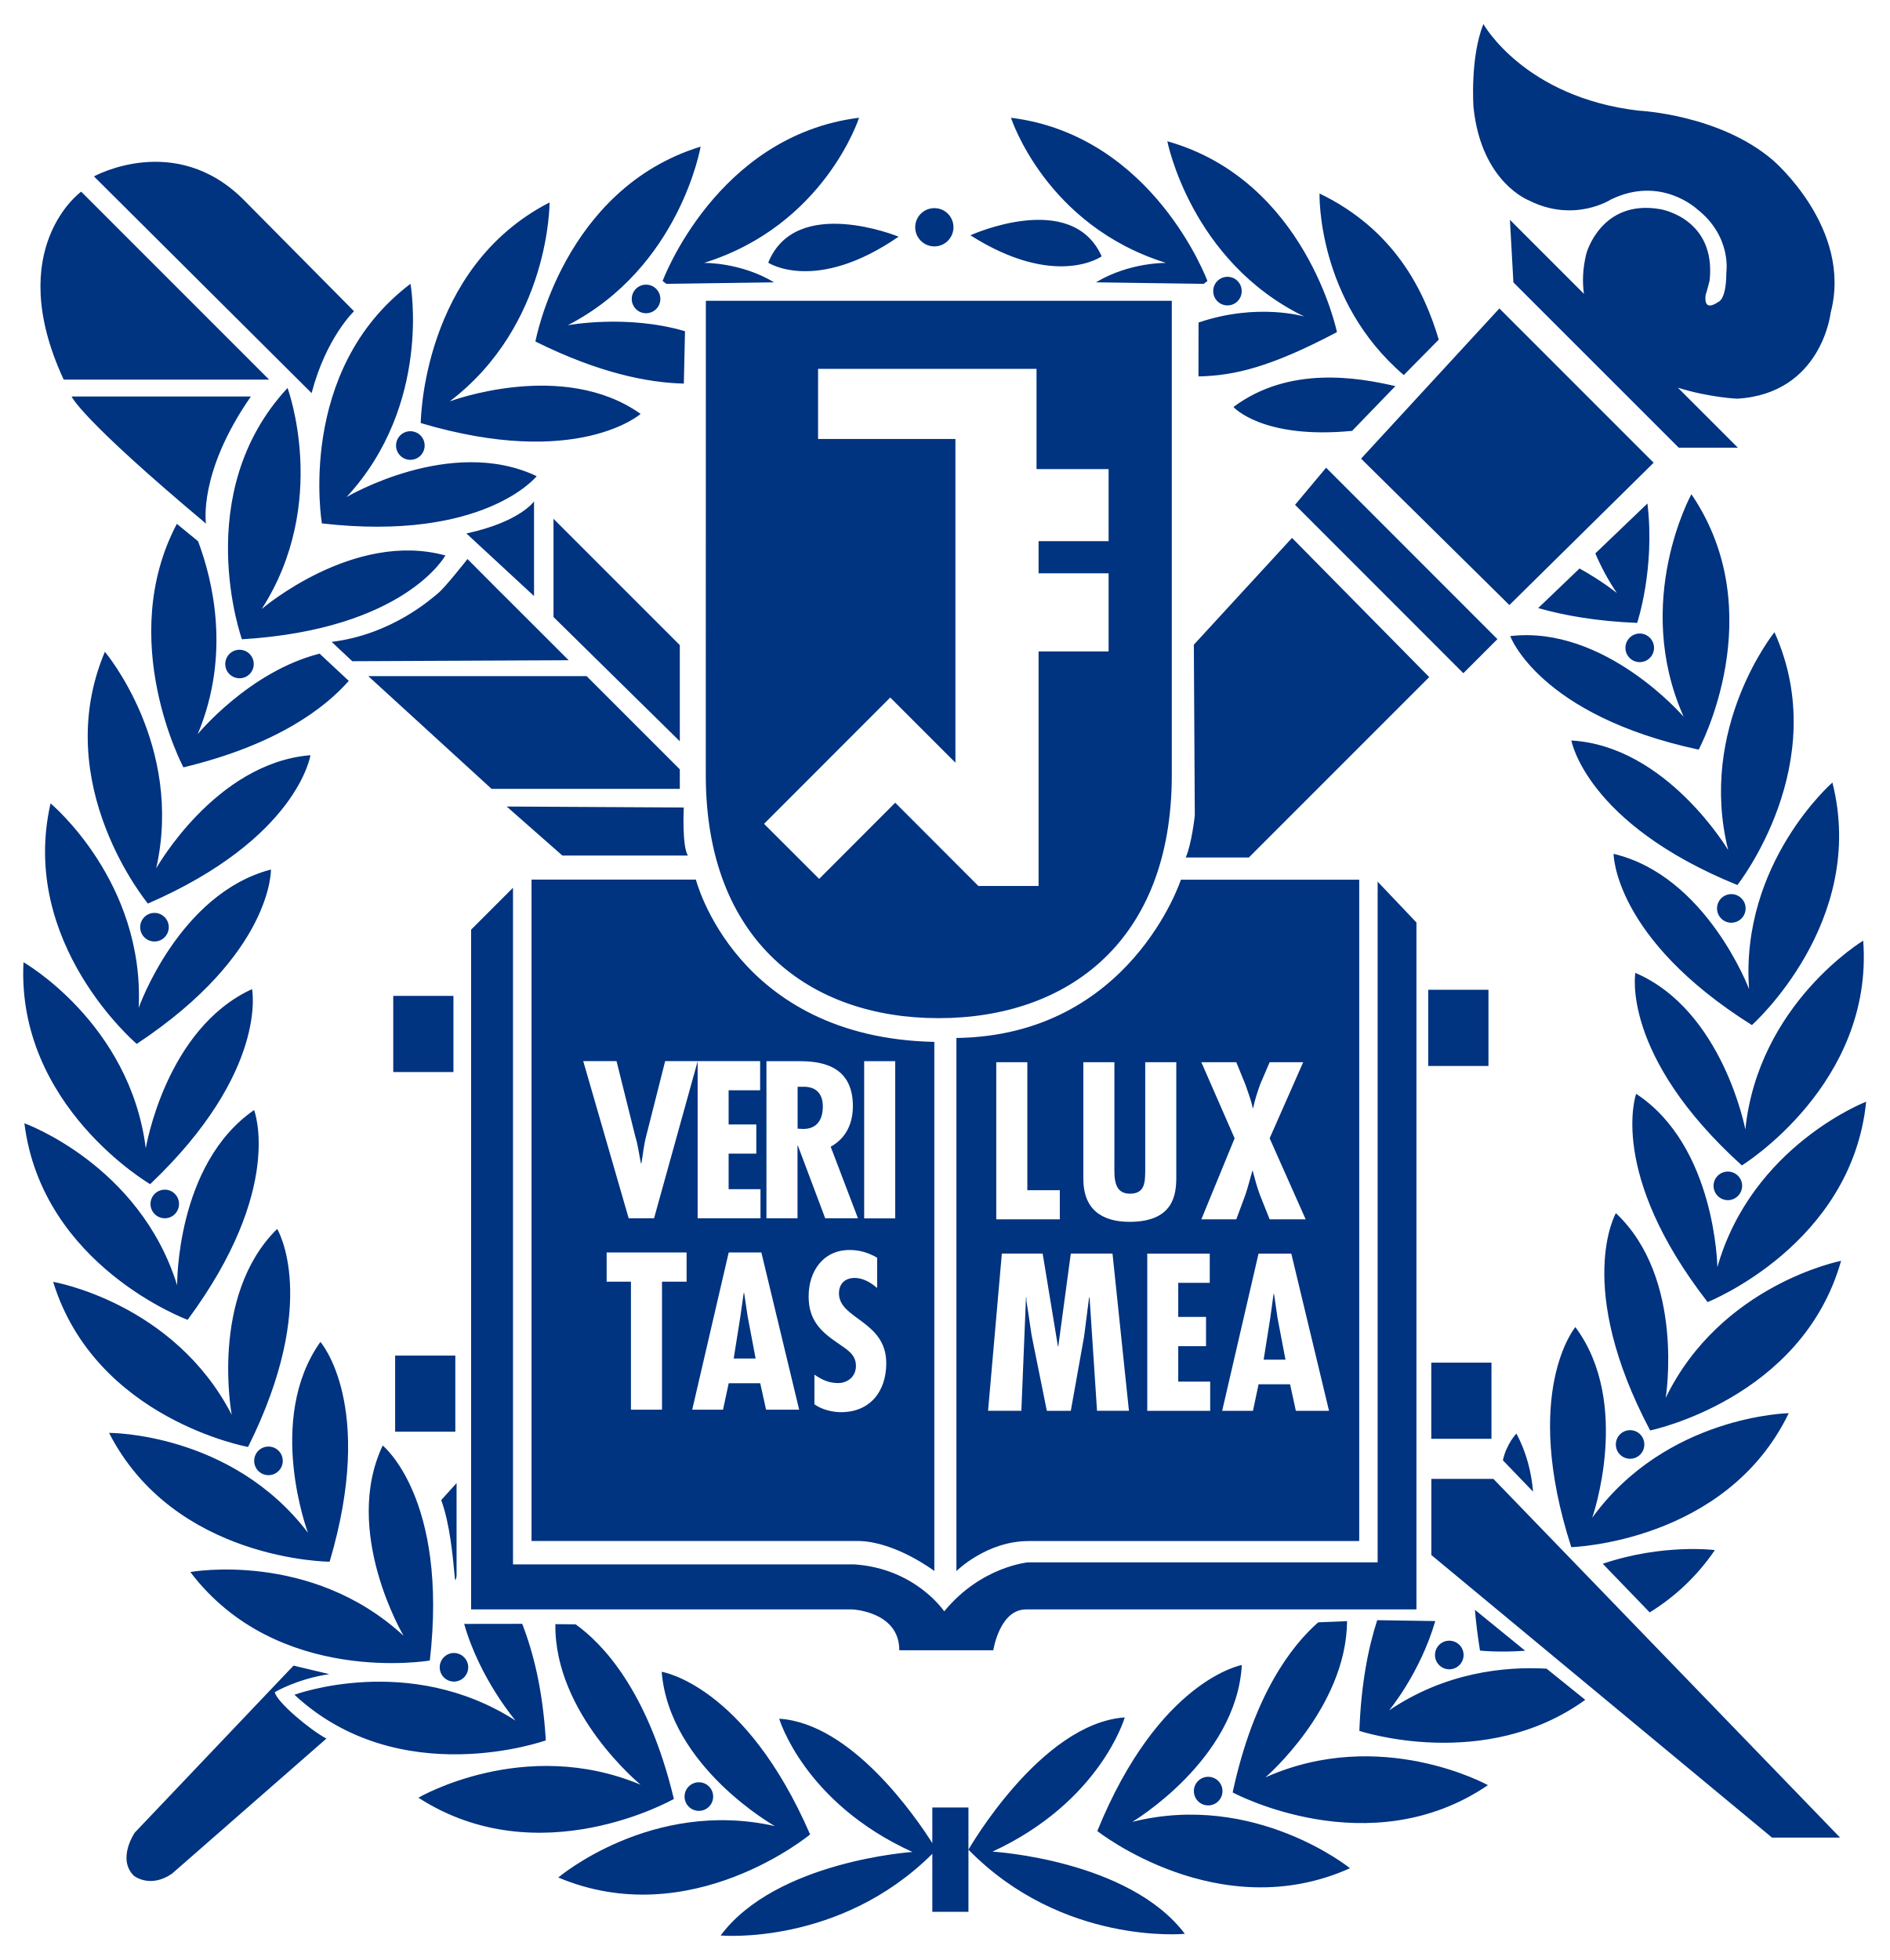
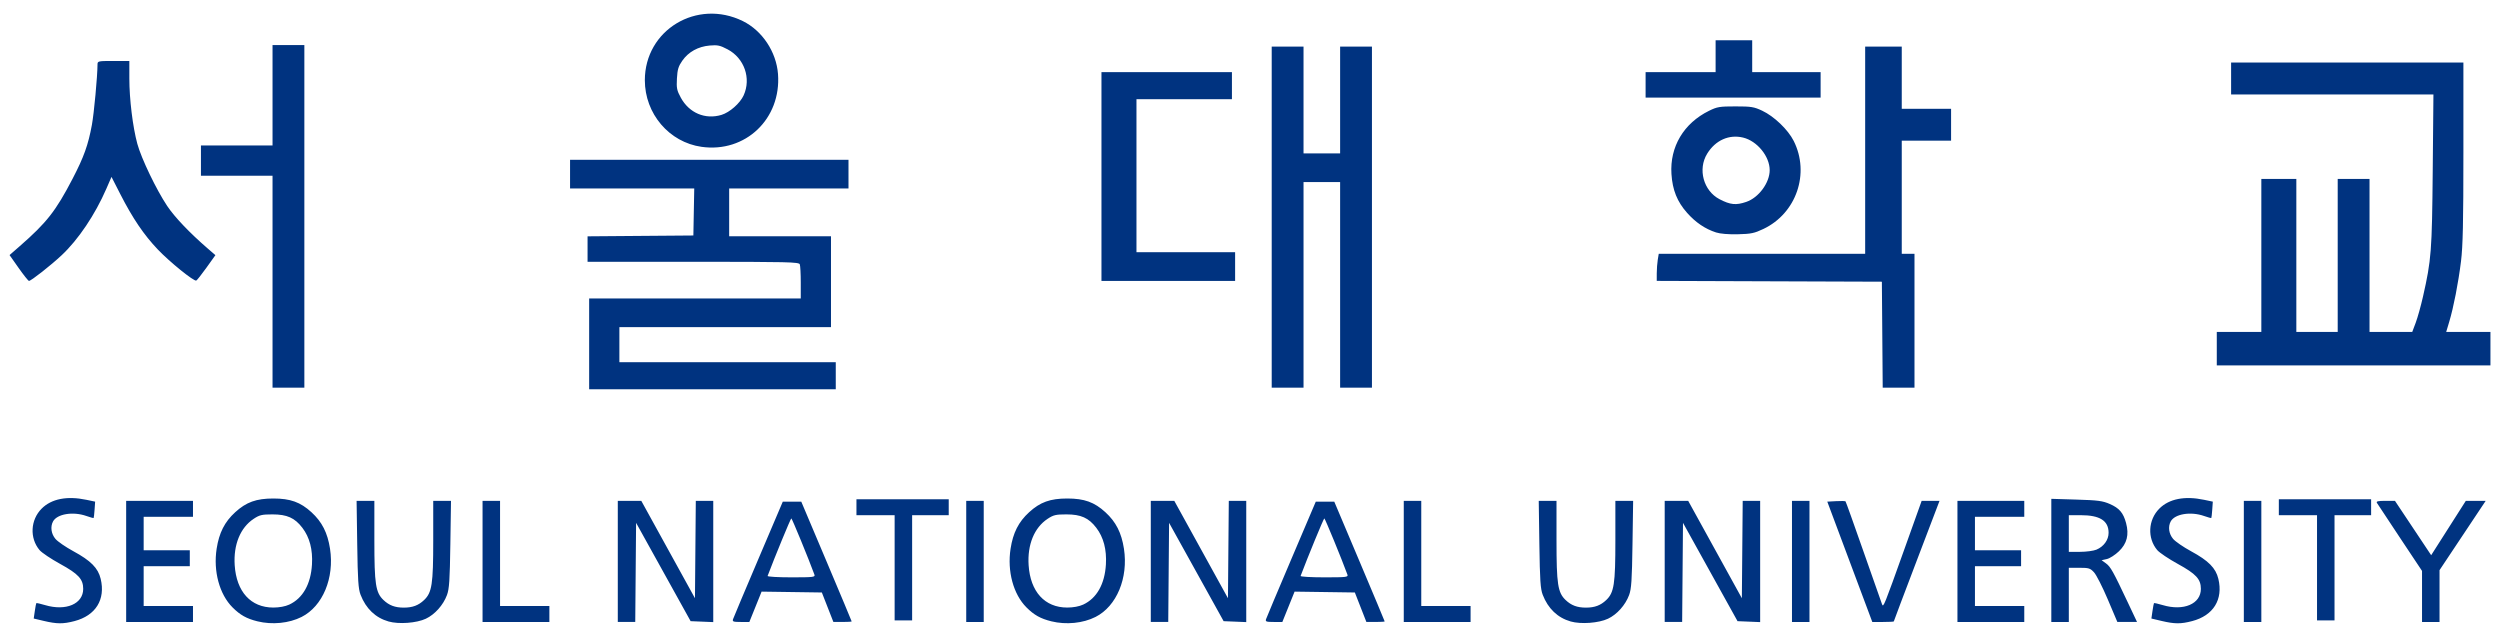
- <svg xmlns="http://www.w3.org/2000/svg" width="45.963mm" height="47.677mm" viewBox="0 0 162.86 168.934">
-   <path style="fill:#003380;fill-rule:nonzero;stroke:none" transform="translate(-212.2715,92.12141) matrix(1.699967,0,0,1.699967,-205.5814,5.357736)" d="m 268.793,-6.849 -3.052,0 0,3.862 3.052,0 0,-3.862 z M 255.452,22.362 c 4.402,5.815 12.144,4.487 12.144,4.487 0.941,-8.232 -2.39,-10.901 -2.39,-10.901 -2.07,4.37 1.058,9.646 1.058,9.646 -4.704,-4.343 -10.811,-3.232 -10.811,-3.232 m 8.034,-45.181 -1.481,-1.382 c -3.578,0.909 -6.18,4.082 -6.18,4.082 1.679,-4.019 0.77,-7.782 0.018,-9.781 l -1.076,-0.882 c -3.106,5.887 0.333,12.346 0.333,12.346 4.776,-1.148 7.197,-3.034 8.385,-4.384 m 9.992,53.719 c -0.157,-2.557 -0.621,-4.42 -1.197,-5.91 l -2.944,0.004 c 0.797,2.795 2.606,4.902 2.606,4.902 -5.392,-3.466 -11.212,-1.31 -11.212,-1.31 5.347,4.965 12.747,2.313 12.747,2.313 m -0.725,-43.641 0,33.532 16.613,0 c 1.877,0.05 3.812,1.521 3.812,1.521 l 0,-26.826 c -10.064,-0.216 -12.09,-8.228 -12.09,-8.228 l -8.336,0 z m 7.863,20.385 -1.247,0 0,6.49 -1.575,0 0,-6.49 -1.233,0 0,-1.481 4.055,0 0,1.481 z m 7.836,6.616 c -0.446,0 -0.995,-0.135 -1.355,-0.401 l 0,-1.503 c 0.374,0.257 0.729,0.428 1.197,0.428 0.504,0 0.909,-0.342 0.909,-0.869 0,-0.612 -0.491,-0.846 -0.932,-1.166 -0.909,-0.612 -1.467,-1.202 -1.467,-2.363 0,-1.26 0.729,-2.35 2.079,-2.35 0.509,0 0.963,0.14 1.395,0.392 l 0,1.535 c -0.32,-0.275 -0.707,-0.509 -1.139,-0.509 -0.491,0 -0.797,0.297 -0.797,0.783 0,1.31 2.399,1.386 2.399,3.542 0,1.413 -0.81,2.48 -2.291,2.48 m 1.17,-17.797 1.575,0 0,7.971 -1.575,0 0,-7.971 z m -4.956,0 1.589,0 c 1.004,0 2.795,0.104 2.795,2.282 0,0.878 -0.346,1.625 -1.125,2.057 l 1.382,3.628 -1.661,0 -1.382,-3.677 -0.022,0 0,3.677 -1.575,0 0,-7.967 z m 1.661,17.671 -1.679,0 -0.297,-1.341 -1.598,0 -0.288,1.341 -1.562,0 1.85,-7.971 1.656,0 1.917,7.971 z m -1.98,-17.671 0,1.476 -1.598,0 0,1.733 1.404,0 0,1.481 -1.404,0 0,1.8 1.616,0 0,1.476 -3.187,0 0,-7.958 -2.21,7.958 -1.287,0 -2.304,-7.967 1.688,0 0.954,3.826 c 0.139,0.45 0.189,0.909 0.284,1.359 l 0.022,0 c 0.086,-0.464 0.117,-0.914 0.243,-1.382 l 0.963,-3.803 4.816,0 z m 26.97,-26.529 -4.978,5.415 0.049,8.655 c 0,0 -0.153,1.427 -0.459,2.133 l 3.2,0 9.146,-9.146 -6.958,-7.058 z m -42.426,41.458 -3.052,0 0,3.857 3.052,0 0,-3.857 z m 4.978,-37.448 6.405,6.301 0,-4.875 -6.405,-6.405 0,4.978 z m -5.05,53.976 c 0.401,0 0.725,-0.324 0.725,-0.725 0,-0.396 -0.324,-0.725 -0.725,-0.725 -0.396,0 -0.72,0.329 -0.72,0.725 0,0.401 0.324,0.725 0.72,0.725 m -11.595,-51.59 c 0,0.396 0.324,0.72 0.725,0.72 0.401,0 0.72,-0.324 0.72,-0.72 0,-0.401 -0.32,-0.725 -0.72,-0.725 -0.401,0 -0.725,0.324 -0.725,0.725 m 11.64,46.31 c 0.025,0.329 0.09,-0.072 0.09,-0.072 l 0,-4.713 -0.779,0.864 c 0.441,1.188 0.594,2.894 0.689,3.92 m 11.41,-39.982 0,-0.99 -4.726,-4.726 -11.072,0 6.252,5.716 9.547,0 z m -24.026,-13.449 c 0,0 -0.414,-2.579 2.277,-6.445 l -9.092,0 c 0,0 0.387,1.058 6.814,6.445 m -7.881,14.187 c -1.625,7.112 4.37,12.193 4.37,12.193 6.904,-4.573 6.805,-8.84 6.805,-8.84 -4.672,1.22 -6.706,7.013 -6.706,7.013 0.306,-6.405 -4.469,-10.366 -4.469,-10.366 m 5.356,3.295 c 1.409,-6.252 -2.602,-10.982 -2.602,-10.982 -2.84,6.72 2.183,12.765 2.183,12.765 7.598,-3.304 8.241,-7.521 8.241,-7.521 -4.816,0.387 -7.823,5.739 -7.823,5.739 m 0.639,2.98 c 0,-0.396 -0.324,-0.725 -0.725,-0.725 -0.401,0 -0.725,0.329 -0.725,0.725 0,0.401 0.324,0.725 0.725,0.725 0.401,0 0.725,-0.324 0.725,-0.725 m 37.043,36.66 4.767,0 c 0,0 0.315,-2.07 1.661,-2.07 l 19.795,0 0,-34.829 -1.967,-2.07 0,34.513 -17.725,0 c 0,0 -2.386,0.207 -4.253,2.485 0,0 -1.449,-2.174 -4.555,-2.381 l -17.311,0 0,-34.306 -2.124,2.124 0,34.464 19.327,0 c 0,0 2.386,0.099 2.386,2.07 m -31.021,-63.999 c -4.965,5.343 -2.313,12.742 -2.313,12.742 8.273,-0.504 10.316,-4.249 10.316,-4.249 -4.659,-1.283 -9.313,2.714 -9.313,2.714 3.466,-5.392 1.31,-11.207 1.31,-11.207 m 23.333,47.089 -0.18,-1.206 -0.022,0 -0.171,1.206 -0.337,2.12 1.112,0 -0.401,-2.12 z M 329.453,24.41 c 1.206,-0.747 2.35,-1.764 3.304,-3.16 0,0 -2.62,-0.342 -5.685,0.693 l 2.381,2.467 z m 5.037,-31.606 c 0,0 -2.165,-5.743 -6.868,-6.855 0,0 -0.004,4.271 7.013,8.682 0,0 5.874,-5.221 4.082,-12.297 0,0 -4.681,4.078 -4.226,10.469 m -8.808,17.14 c 0,0 -2.746,3.272 -0.207,11.158 0,0 7.854,-0.225 11.027,-6.792 0,0 -6.202,0.113 -9.965,5.302 0,0 2.03,-5.793 -0.855,-9.668 m 8.619,-10.019 c 0,0 -1.139,-6.036 -5.577,-7.94 0,0 -0.743,4.204 5.401,9.763 0,0 6.693,-4.118 6.153,-11.396 0,0 -5.316,3.2 -5.977,9.574 m -5.536,-1.809 c 0,0 -1.458,4.015 3.623,10.559 0,0 7.305,-2.894 8.039,-10.159 0,0 -5.793,2.228 -7.544,8.39 0,0 -0.081,-6.139 -4.118,-8.79 m 4.649,5.392 c 0.401,0 0.725,-0.329 0.725,-0.729 0,-0.396 -0.324,-0.72 -0.725,-0.72 -0.401,0 -0.725,0.324 -0.725,0.72 0,0.401 0.324,0.729 0.725,0.729 m -4.235,12.387 c 0,-0.401 -0.32,-0.725 -0.72,-0.725 -0.401,0 -0.725,0.324 -0.725,0.725 0,0.401 0.324,0.725 0.725,0.725 0.401,0 0.72,-0.324 0.72,-0.725 m -61.2,-43.133 0.004,0 c -0.288,0.23 -2.3,2.066 -5.365,2.44 l 1.044,0.981 10.973,-0.05 -3.407,-3.403 -0.004,0 -1.719,-1.728 c 0,0 -1.224,1.557 -1.526,1.76 m 42.422,35.504 -0.022,0 -0.166,1.206 -0.337,2.124 1.107,0 -0.405,-2.124 -0.175,-1.206 z m -22.878,-9.511 c 0,-0.572 -0.275,-1.035 -1.067,-0.995 l -0.211,0 0,2.124 0.279,0.014 c 0.716,0 0.999,-0.486 0.999,-1.143 m 6.774,-3.47 0,27.028 c 0,0 1.526,-1.521 3.659,-1.521 l 16.766,0 0,-33.532 -9.042,0 c 0,0 -2.57,7.908 -11.383,8.025 m 2.021,1.229 1.575,0 0,6.49 1.647,0 0,1.476 -3.223,0 0,-7.967 z m 5.109,17.675 -0.378,-5.743 -0.025,0 -0.252,1.967 -0.675,3.776 -1.215,0 -0.77,-3.817 -0.266,-1.778 0,-0.149 -0.022,0 -0.234,5.743 -1.688,0 0.698,-7.971 2.07,0 0.774,4.704 0.018,0 0.635,-4.704 2.115,0 0.833,7.971 -1.616,0 z m 10.082,0 -0.293,-1.346 -1.598,0 -0.284,1.346 -1.562,0 1.845,-7.971 1.661,0 1.913,7.971 -1.683,0 z m -4.794,-17.675 1.773,0 0.455,1.112 c 0.135,0.392 0.297,0.801 0.378,1.211 l 0.022,0 c 0.086,-0.41 0.216,-0.81 0.36,-1.211 l 0.477,-1.112 1.701,0 -1.701,3.857 1.827,4.109 -1.827,0 -0.504,-1.265 c -0.148,-0.405 -0.248,-0.792 -0.355,-1.193 l -0.018,0 c -0.117,0.401 -0.212,0.788 -0.346,1.193 l -0.468,1.265 -1.773,0 1.688,-4.109 -1.688,-3.857 z m 0.428,9.704 0,1.481 -1.598,0 0,1.728 1.409,0 0,1.485 -1.409,0 0,1.796 1.62,0 0,1.481 -3.191,0 0,-7.971 3.169,0 z m -4.051,-3.038 c 0.77,0 0.77,-0.581 0.779,-1.17 l 0,-5.496 1.575,0 0,5.811 c 0,0.846 -0.095,2.282 -2.368,2.282 -1.467,0 -2.345,-0.684 -2.345,-2.174 l 0,-5.919 1.575,0 0,5.158 c 0,0.603 -0.077,1.508 0.783,1.508 M 272.88,-31.92 c 0,0 -0.711,1.04 -3.43,1.625 l 3.43,3.173 0,-4.798 z m 8.709,13.872 c 0,8.435 5.289,12.328 11.806,12.328 6.531,0 11.824,-3.88 11.824,-12.328 l 0,-24.044 -23.626,0 c 0,0 -0.004,15.618 -0.004,24.044 m 5.694,-17.036 0,-3.556 11.077,0 0,5.082 3.655,0 0,3.655 -3.551,0 0,1.629 3.551,0 0,3.961 -3.551,0 0,11.892 -3.052,0 -4.217,-4.222 -3.857,3.862 -2.795,-2.791 6.4,-6.405 3.304,3.304 0,-16.411 -6.963,0 z m -15.789,18.634 2.822,2.485 6.364,0 c -0.306,-0.504 -0.207,-2.435 -0.207,-2.435 l -8.979,-0.05 z m 51.199,31.79 c 0,0 -0.513,0.54 -0.684,1.359 l 1.53,1.589 c -0.086,-0.99 -0.337,-1.998 -0.846,-2.948 m -60.178,6.499 c 2.354,-7.944 -0.468,-11.144 -0.468,-11.144 -2.795,3.934 -0.63,9.677 -0.63,9.677 -3.88,-5.1 -10.087,-5.064 -10.087,-5.064 3.326,6.495 11.185,6.531 11.185,6.531 m -0.392,-52.643 c 8.232,0.941 10.892,-2.395 10.892,-2.395 -4.357,-2.07 -9.641,1.058 -9.641,1.058 4.352,-4.708 3.241,-10.811 3.241,-10.811 -5.82,4.402 -4.492,12.148 -4.492,12.148 M 279.353,27.421 c 0.392,4.821 5.739,7.823 5.739,7.823 -6.247,-1.409 -10.982,2.606 -10.982,2.606 6.724,2.836 12.769,-2.183 12.769,-2.183 -3.304,-7.602 -7.526,-8.246 -7.526,-8.246 M 258.379,16.02 c 3.695,-7.409 1.476,-11.054 1.476,-11.054 -3.443,3.389 -2.304,9.425 -2.304,9.425 -2.939,-5.698 -9.056,-6.742 -9.056,-6.742 2.151,6.972 9.884,8.372 9.884,8.372 m 16.609,8.993 -1.026,-0.009 c -0.059,4.555 4.325,8.142 4.325,8.142 -5.914,-2.476 -11.27,0.657 -11.27,0.657 6.13,3.961 12.954,0.063 12.954,0.063 -1.328,-5.536 -3.659,-7.908 -4.983,-8.853 m -15.254,3.439 c 0,0 1.125,-0.671 2.764,-0.914 l -1.814,-0.432 -0.176,0.23 c 0.099,-0.144 0.176,-0.23 0.176,-0.23 l -8.048,8.466 c 0,0 -0.914,1.323 -0.05,2.187 0,0 0.81,0.662 1.931,-0.099 l 7.836,-6.855 c -0.792,-0.41 -2.525,-1.85 -2.62,-2.354 M 255.314,9.575 c 4.929,-6.661 3.371,-10.636 3.371,-10.636 -3.974,2.746 -3.902,8.885 -3.902,8.885 -1.904,-6.121 -7.746,-8.214 -7.746,-8.214 0.905,7.247 8.277,9.965 8.277,9.965 m 4.132,-47.67 -9.529,-9.529 c 0,0 -3.983,2.858 -0.887,9.529 l 10.415,0 z m 4.307,-3.466 -5.604,-5.658 c -3.47,-3.466 -7.584,-1.179 -7.584,-1.179 l 11.036,10.987 c 0.738,-2.818 2.151,-4.15 2.151,-4.15 M 253.432,3.701 c 0,0.401 0.324,0.725 0.725,0.725 0.401,0 0.72,-0.324 0.72,-0.725 0,-0.401 -0.32,-0.725 -0.72,-0.725 -0.401,0 -0.725,0.324 -0.725,0.725 m -0.018,-1.004 c 6.009,-5.707 5.167,-9.889 5.167,-9.889 -4.393,2.012 -5.388,8.07 -5.388,8.07 -0.81,-6.36 -6.202,-9.434 -6.202,-9.434 -0.365,7.292 6.423,11.252 6.423,11.252 m 5.275,14.03 c 0,0.401 0.324,0.725 0.725,0.725 0.401,0 0.725,-0.324 0.725,-0.725 0,-0.401 -0.324,-0.725 -0.725,-0.725 -0.401,0 -0.725,0.324 -0.725,0.725 m 60.601,10.568 c 0.401,0 0.725,-0.324 0.725,-0.725 0,-0.401 -0.324,-0.725 -0.725,-0.725 -0.401,0 -0.725,0.324 -0.725,0.725 0,0.401 0.324,0.725 0.725,0.725 m 3.848,-0.941 -2.548,-2.075 c 0.054,0.648 0.139,1.332 0.257,2.066 0,0 0.918,0.108 2.291,0.009 m 7.125,-12.819 c 0,0 0.995,-6.058 -2.525,-9.367 0,0 -2.133,3.695 1.737,11.018 0,0 7.697,-1.58 9.682,-8.601 0,0 -6.094,1.188 -8.894,6.949 m -48.3,20.214 c 0,-0.401 -0.324,-0.725 -0.725,-0.725 -0.401,0 -0.725,0.324 -0.725,0.725 0,0.401 0.324,0.725 0.725,0.725 0.401,0 0.725,-0.324 0.725,-0.725 m 34.275,-4.37 c 0,0 1.571,-1.881 2.341,-4.528 l -2.944,-0.045 c -0.468,1.445 -0.819,3.281 -0.905,5.613 0,0 6.36,2.111 11.455,-1.575 l -1.962,-1.58 c -2.174,-0.122 -5.158,0.203 -7.985,2.115 m 2.142,-11.739 0,3.862 17.275,14.327 3.452,0 -17.581,-18.188 -3.146,0 z m -25.304,16.663 0,1.805 c -0.833,-1.31 -4.087,-6.072 -7.764,-6.306 0,0 1.251,4.253 6.756,6.756 0,0 -6.909,0.455 -9.727,4.235 0,0 6.022,0.545 10.735,-4.141 l 0,2.939 1.832,0 0,-3.151 0,-2.138 -1.832,0 z m 3.052,2.237 c 5.487,-2.539 6.706,-6.805 6.706,-6.805 -4.267,0.302 -7.926,6.706 -7.926,6.706 4.776,4.875 10.973,4.267 10.973,4.267 -2.845,-3.763 -9.754,-4.168 -9.754,-4.168 m 7.089,-1.508 c 0,0 5.28,-3.133 5.554,-7.953 0,0 -4.204,0.743 -7.328,8.417 0,0 6.157,4.875 12.814,1.886 0,0 -4.825,-3.907 -11.041,-2.35 m 6.756,-2.259 c 0,0 4.1,-3.52 4.136,-7.917 l -1.463,0.059 c -1.323,1.161 -3.263,3.628 -4.339,8.624 0,0 6.918,3.731 12.945,-0.369 0,0 -5.428,-3.007 -11.279,-0.396 m -3.632,0.698 c 0,0.401 0.324,0.725 0.725,0.725 0.401,0 0.725,-0.324 0.725,-0.725 0,-0.401 -0.324,-0.725 -0.725,-0.725 -0.401,0 -0.725,0.324 -0.725,0.725 m 25.597,-52.805 c 0,0 3.736,-6.913 -0.369,-12.949 0,0 -3.002,5.428 -0.392,11.284 0,0 -3.997,-4.654 -8.795,-4.091 0,0 1.458,4.015 9.556,5.757 m -17.572,-16.163 2.192,-2.268 c -1.868,-0.432 -5.374,-1.058 -8.21,1.058 0,0 1.458,1.652 6.018,1.211 m 14.583,11.725 c 0.401,0 0.725,-0.324 0.725,-0.725 0,-0.396 -0.324,-0.725 -0.725,-0.725 -0.401,0 -0.725,0.329 -0.725,0.725 0,0.401 0.324,0.725 0.725,0.725 m 4.951,11.302 c 0,0 4.879,-6.162 1.881,-12.819 0,0 -3.902,4.83 -2.345,11.05 0,0 -3.128,-5.284 -7.953,-5.559 0,0 0.743,4.204 8.417,7.328 m -10.546,-34.698 c 2.282,1.134 4.123,-0.054 4.123,-0.054 2.543,-1.247 4.379,0.482 4.379,0.482 1.773,1.386 1.485,3.209 1.485,3.209 0,1.4 -0.405,1.494 -0.405,1.494 -0.846,0.581 -0.635,-0.401 -0.635,-0.401 0.025,-0.014 0.193,-0.689 0.193,-0.689 0.333,-3.155 -2.498,-3.61 -2.498,-3.61 -3.007,-0.527 -3.754,2.25 -3.754,2.25 -0.189,0.765 -0.207,1.445 -0.121,2.043 l -3.754,-3.754 0.176,3.173 8.385,8.381 2.998,0 -3.043,-3.043 c 1.607,0.504 3.016,0.558 3.016,0.558 4.28,-0.261 4.731,-4.357 4.731,-4.357 1.13,-4.276 -2.926,-7.733 -2.926,-7.733 -2.705,-2.323 -6.796,-2.512 -6.796,-2.512 -5.82,-0.675 -7.886,-4.393 -7.886,-4.393 -0.68,1.692 -0.504,4.195 -0.504,4.195 0.387,3.857 2.836,4.758 2.836,4.758 m 9.515,35.886 c 0,0.401 0.324,0.725 0.725,0.725 0.396,0 0.725,-0.324 0.725,-0.725 0,-0.401 -0.329,-0.725 -0.725,-0.725 -0.401,0 -0.725,0.324 -0.725,0.725 m -15.884,-27.042 1.773,-1.796 c -0.752,-2.534 -2.277,-5.59 -6.045,-7.409 0,0 -0.157,5.419 4.271,9.204 m 4.447,50.073 -3.052,0 0,3.862 3.052,0 0,-3.862 z m 2.368,-38.258 c 1.346,0.383 2.998,0.671 5.019,0.752 0,0 0.918,-2.732 0.522,-6.054 l -2.642,2.53 c 0.283,0.671 0.644,1.346 1.094,2.012 0,0 -0.729,-0.599 -1.895,-1.247 l -2.097,2.007 z m -57.914,-8.241 c 0,0.401 0.324,0.725 0.725,0.725 0.401,0 0.725,-0.324 0.725,-0.725 0,-0.401 -0.324,-0.725 -0.725,-0.725 -0.401,0 -0.725,0.324 -0.725,0.725 m 63.77,0.873 -7.823,-7.823 -7.013,7.616 7.521,7.422 7.314,-7.215 z m -16.609,0.252 -1.575,1.881 8.534,8.538 1.728,-1.728 -8.687,-8.691 z m 8.232,26.47 -3.052,0 0,3.862 3.052,0 0,-3.862 z M 284.755,-44.023 c 0,0 2.399,1.584 6.612,-1.319 0,0 -5.217,-2.142 -6.612,1.319 m 27.186,2.732 c 0,0 -2.372,-0.716 -5.365,0.302 l -0.004,2.732 c 1.823,-0.036 3.673,-0.477 7.022,-2.246 0,0 -1.584,-7.697 -8.601,-9.677 0,0 1.184,6.09 6.949,8.889 m -31.466,3.398 0.059,-2.656 c -2.957,-0.869 -5.946,-0.302 -5.946,-0.302 5.694,-2.939 6.738,-9.056 6.738,-9.056 -6.972,2.147 -8.376,9.88 -8.376,9.88 3.218,1.602 5.721,2.093 7.526,2.133 m -2.192,1.539 c -3.938,-2.8 -9.682,-0.635 -9.682,-0.635 5.1,-3.88 5.064,-10.087 5.064,-10.087 -6.495,3.331 -6.531,11.185 -6.531,11.185 7.944,2.359 11.149,-0.464 11.149,-0.464 m -0.45,-5.829 c 0,0.401 0.324,0.725 0.725,0.725 0.401,0 0.725,-0.324 0.725,-0.725 0,-0.401 -0.324,-0.725 -0.725,-0.725 -0.401,0 -0.725,0.324 -0.725,0.725 m 1.755,-0.765 5.464,-0.077 c -1.697,-1.022 -3.556,-0.986 -3.556,-0.986 6.117,-1.904 7.863,-7.359 7.863,-7.359 -7.238,0.905 -9.961,8.277 -9.961,8.277 0.095,0.072 0.095,0.072 0.189,0.144 m 29.175,0.369 c 0,-0.401 -0.32,-0.725 -0.72,-0.725 -0.401,0 -0.725,0.324 -0.725,0.725 0,0.401 0.324,0.725 0.725,0.725 0.401,0 0.72,-0.324 0.72,-0.725 m -3.835,-1.431 c 0,0 -1.859,-0.036 -3.556,0.986 l 5.464,0.077 c 0.095,-0.072 0.099,-0.072 0.189,-0.144 0,0 -2.719,-7.373 -9.961,-8.277 0,0 1.746,5.455 7.863,7.359 m -11.748,-0.837 c 0.536,0 0.968,-0.437 0.968,-0.972 0,-0.536 -0.432,-0.968 -0.968,-0.968 -0.536,0 -0.972,0.432 -0.972,0.968 0,0.536 0.437,0.972 0.972,0.972 m 8.484,0.504 c -1.526,-3.407 -6.657,-1.067 -6.657,-1.067 4.321,2.741 6.657,1.067 6.657,1.067" />
+ <svg xmlns="http://www.w3.org/2000/svg" width="1570" height="400" version="1.1">
+   <path d="M27.473 389.927l-6.294-1.493.676-4.674c.373-2.57.8-4.817.95-4.993.15-.175 2.647.388 5.549 1.252 13.05 3.881 23.897-.752 23.897-10.208 0-6.112-3.023-9.389-14.436-15.648-5.77-3.165-11.61-7.085-12.977-8.713-6.323-7.526-5.742-18.962 1.322-26.038 6.159-6.17 15.92-8.093 28.09-5.536l5.495 1.155-.349 5.004c-.192 2.752-.459 5.122-.593 5.265-.135.144-2.17-.42-4.523-1.251-8.396-2.967-18.44-1.322-20.983 3.437-1.776 3.324-1.166 7.746 1.507 10.928 1.395 1.66 6.453 5.143 11.24 7.738 10.997 5.962 15.558 10.572 17.187 17.372 3.111 12.992-3.134 23.048-16.474 26.529-7.139 1.862-11.008 1.837-19.284-.126zm134.188.263c-6.785-1.68-10.847-3.954-15.643-8.757-8.226-8.24-12.142-22.705-9.97-36.82 1.545-10.027 5.012-16.85 11.657-22.933 6.927-6.342 13.26-8.622 23.947-8.622 10.688 0 17.02 2.28 23.948 8.622 6.644 6.084 10.112 12.906 11.656 22.934 2.822 18.328-4.578 36.1-17.827 42.814-7.89 4-18.505 5.055-27.768 2.762zm19.983-10.5c8.51-3.947 13.545-12.836 14.277-25.21.552-9.341-1.473-17.06-6.042-23.03-4.777-6.242-9.627-8.413-18.8-8.413-6.616 0-8.1.353-11.794 2.802-8.368 5.549-12.731 16.211-11.9 29.08 1.08 16.694 10.13 26.625 24.267 26.625 3.73 0 7.505-.7 9.992-1.854zm62.387 10.605c-8.204-2.332-14.252-8.102-17.593-16.783-1.418-3.684-1.774-9.055-2.101-31.708l-.395-27.274H235.1v24.84c0 27.492.802 32.739 5.722 37.44 3.536 3.38 7.27 4.778 12.762 4.778 5.492 0 9.227-1.398 12.763-4.777 4.92-4.702 5.722-9.95 5.722-37.441v-24.84h11.158l-.404 27.274c-.337 22.727-.693 28.046-2.136 31.91-2.355 6.307-7.605 12.18-13.27 14.848-5.809 2.735-16.953 3.561-23.386 1.733zm416.217-.105c-6.785-1.68-10.848-3.954-15.643-8.757-8.226-8.24-12.143-22.705-9.97-36.82 1.545-10.027 5.012-16.85 11.657-22.933 6.927-6.342 13.26-8.622 23.947-8.622 10.688 0 17.02 2.28 23.948 8.622 6.644 6.084 10.112 12.906 11.656 22.934 2.822 18.328-4.578 36.1-17.827 42.814-7.89 4-18.505 5.055-27.768 2.762zm19.983-10.5c8.51-3.947 13.545-12.836 14.277-25.21.552-9.341-1.473-17.06-6.042-23.03-4.777-6.242-9.627-8.413-18.8-8.413-6.616 0-8.1.353-11.794 2.802-8.368 5.549-12.731 16.211-11.9 29.08 1.08 16.694 10.13 26.625 24.267 26.625 3.73 0 7.505-.7 9.992-1.854zm306.185 10.605c-8.204-2.332-14.252-8.102-17.593-16.783-1.418-3.684-1.774-9.055-2.102-31.708l-.394-27.274h11.158v24.84c0 27.492.802 32.739 5.721 37.44 3.537 3.38 7.271 4.778 12.763 4.778s9.227-1.398 12.763-4.777c4.92-4.702 5.722-9.95 5.722-37.441v-24.84h11.158l-.404 27.274c-.337 22.727-.693 28.046-2.136 31.91-2.356 6.307-7.605 12.18-13.27 14.848-5.81 2.735-16.953 3.561-23.386 1.733zm370.955-.368l-6.294-1.493.676-4.674c.373-2.57.8-4.817.95-4.993.15-.175 2.647.388 5.55 1.252 13.049 3.881 23.896-.752 23.896-10.208 0-6.112-3.023-9.389-14.436-15.648-5.77-3.165-11.61-7.085-12.977-8.713-6.322-7.526-5.742-18.962 1.322-26.038 6.16-6.17 15.92-8.093 28.09-5.536l5.495 1.155-.349 5.004c-.192 2.752-.459 5.122-.593 5.265-.135.144-2.17-.42-4.523-1.251-8.396-2.967-18.44-1.322-20.983 3.437-1.776 3.324-1.166 7.746 1.507 10.928 1.395 1.66 6.453 5.143 11.24 7.738 10.997 5.962 15.558 10.572 17.187 17.372 3.111 12.992-3.134 23.048-16.474 26.529-7.139 1.862-11.008 1.837-19.284-.126zM79.229 352.563V314.53h41.965v10.009H90.22v21.018h28.976v10.009H90.22v25.021h30.974v10.009H79.23v-38.033zm223.814 0V314.53h10.991v66.057h30.975v10.009h-41.966v-38.033zm84.93 0V314.53h14.756l16.852 30.579 16.852 30.578.264-30.578.264-30.579h10.962V390.683l-7.103-.294-7.103-.294-17.127-30.88-17.126-30.88-.264 31.13-.264 31.13h-10.962v-38.032zm72.374 36.281c.313-.963 7.47-17.965 15.907-37.782l15.339-36.031h11.604l15.827 37.437c8.705 20.591 15.827 37.593 15.827 37.783 0 .19-2.585.344-5.745.342l-5.745-.002-3.62-9.256-3.621-9.255-18.92-.271-18.92-.272-3.844 9.53-3.845 9.529h-5.406c-4.7 0-5.332-.23-4.838-1.752zm51.096-28.024c-3.609-9.857-14.053-35.279-14.493-35.274-.418.004-10.51 24.502-14.888 36.14-.184.49 6.46.886 14.845.886 14.033 0 15.129-.133 14.536-1.752zm95.349-8.257V314.53h10.991v76.066h-10.991v-38.033zm115.904 0V314.53h14.756l16.852 30.579 16.852 30.578.264-30.578.264-30.579h10.962V390.683l-7.103-.294-7.104-.294-17.126-30.88-17.127-30.88-.264 31.13-.264 31.13h-10.962v-38.032zm72.374 36.281c.312-.963 7.47-17.965 15.907-37.782l15.338-36.031h11.604l15.828 37.437c8.705 20.591 15.827 37.593 15.827 37.783 0 .19-2.585.344-5.745.342l-5.745-.002-3.62-9.256-3.621-9.255-18.92-.271-18.92-.272-3.844 9.53-3.845 9.529h-5.406c-4.7 0-5.332-.23-4.838-1.752zm51.096-28.024c-3.609-9.857-14.054-35.279-14.493-35.274-.419.004-10.51 24.502-14.888 36.14-.184.49 6.46.886 14.844.886 14.033 0 15.13-.133 14.537-1.752zm35.398-8.257V314.53h10.991v66.057h30.974v10.009h-41.965v-38.033zm163.864 0V314.53h14.757l16.851 30.579 16.852 30.578.264-30.578.265-30.579h10.962V390.683l-7.104-.294-7.103-.294-17.127-30.88-17.126-30.88-.264 31.13-.264 31.13H1045.428v-38.032zm79.934 0V314.53h10.991v76.066h-10.991v-38.033zm36.308.25l-14.134-37.782 5.513-.304c3.032-.167 5.704-.111 5.938.123.235.235 5.364 14.559 11.398 31.831s11.24 32.08 11.57 32.905c.814 2.039 1.296.843 14.023-34.77l10.817-30.267 5.613-.01 5.614-.009-14.357 37.689c-7.895 20.728-14.356 37.843-14.356 38.032 0 .19-3.039.345-6.753.345h-6.753l-14.133-37.783zm67.606-.25V314.53h41.965v10.009h-30.974v21.018h28.976v10.009h-28.976v25.021h30.974v10.009h-41.965v-38.033zm58.951-.632v-38.666l15.737.474c13.559.408 16.467.792 21.01 2.77 5.952 2.59 8.47 5.548 10.198 11.971 1.97 7.33.569 12.863-4.488 17.73-2.375 2.285-5.792 4.48-7.594 4.875l-3.275.72 2.731 1.994c2.89 2.108 4.47 4.935 13.72 24.536l5.786 12.26-6.18-.004-6.18-.005-5.994-14.14c-3.297-7.778-7.187-15.432-8.644-17.01-2.401-2.6-3.267-2.87-9.243-2.87h-6.593v34.03h-10.991V351.93zm28.341-6.753c4.591-1.922 7.63-6.12 7.63-10.543 0-7.626-5.46-11.097-17.454-11.097h-7.526v23.02h7.026c3.865 0 8.51-.621 10.324-1.38zm92.559 7.385V314.53h10.991v76.066h-10.991v-38.033zm111.907 22.002v-16.032l-13.803-20.75c-7.592-11.413-14.138-21.314-14.547-22.002-.562-.945.735-1.25 5.302-1.25h6.045l11.374 17.07 11.373 17.072 10.867-17.056 10.867-17.055 6.251-.016 6.252-.016-14.495 21.765-14.495 21.765v32.536h-10.991v-16.031zM561.83 356.566v-33.028h-23.98v-10.009H595.8v10.009H572.82v66.057h-10.991v-33.029zm893.26 0v-33.028h-23.98v-10.009h57.952v10.009h-22.981v66.057h-10.991v-33.029zM369.988 215.946V187.42h132.89v-9.927c0-5.46-.273-10.64-.607-11.51-.544-1.422-7.374-1.583-66.944-1.583h-66.338v-15.987l33.222-.264 33.223-.264.276-14.762.277-14.763h-77.989v-18.015H532.853v18.015h-74.938v30.026h63.947v57.049h-132.89v22.02H524.86v17.014H369.988v-28.525zM171.153 176.91v-66.557H126.19V91.338h44.963V28.283h19.983V243.47h-19.983V176.91zm627.48-40.534V29.284h19.983V96.342h22.981V29.284h19.984V243.47h-19.984V114.358h-22.98v129.111h-19.984V136.377zm383.446 73.813l-.264-33.279-70.691-.256-70.691-.257.01-4.748c.007-2.61.29-6.436.63-8.5l.62-3.754h129.631V29.284h22.981v39.034h30.974v20.017h-30.974v71.061h7.993V243.47h-19.956l-.263-33.279zm210.062 8.758v-10.51h27.977v-96.082h21.982v96.083h25.979v-96.083h19.983v96.083h26.834l2.166-5.755c1.191-3.166 3.252-10.554 4.579-16.418 5.243-23.169 5.645-28.374 6.113-79.165l.441-47.79h-127.061V39.292h145.879V95.62c0 43.982-.328 58.983-1.497 68.44-1.688 13.654-4.643 28.825-7.427 38.122l-1.873 6.256H1564v21.018H1392.14v-10.51zM11.71 168.298L6 160.182l6.39-5.58c16.962-14.815 22.626-22.04 33.174-42.32 7.119-13.686 9.803-21.173 12.149-33.882 1.322-7.164 3.492-30.498 3.521-37.857.009-2.185.307-2.252 10-2.252h9.992V49.25c0 12.935 2.156 30.584 5.02 41.087 2.5 9.174 11.972 28.88 18.762 39.034 4.676 6.994 14.138 16.918 25.475 26.718l4.793 4.144-5.605 7.839c-3.083 4.311-5.974 7.97-6.423 8.132-1.542.555-16.606-11.624-24.11-19.492-8.768-9.193-15.796-19.556-23.552-34.73l-5.568-10.892-3.233 7.448c-7.058 16.26-17.6 31.944-28.059 41.743-6.838 6.408-19.211 16.13-20.528 16.13-.43 0-3.35-3.651-6.49-8.114zm680.011-57.443V45.298H773.654v17.015h-59.951v96.083h61.949v18.015H691.72v-65.556zm385.967 35.124c-6.868-2.223-12.777-6.22-18.187-12.3-6.232-7.004-9.183-14.334-9.828-24.41-1.093-17.083 7.7-31.862 23.611-39.69 5.099-2.508 6.63-2.762 16.607-2.762 9.85 0 11.588.28 16.74 2.698 7.507 3.524 16.232 11.88 19.803 18.965 10.293 20.422 1.681 45.479-19.005 55.298-5.707 2.71-7.763 3.137-16.039 3.336-5.894.141-11.088-.289-13.702-1.135zm18.96-19.184c7.823-2.67 14.715-12.011 14.715-19.944 0-8.68-7.889-18.334-16.713-20.455-8.85-2.126-17.336 1.676-22.534 10.098-6.036 9.779-2.35 23.345 7.777 28.62 6.764 3.522 10.315 3.879 16.755 1.68zM440.568 92.21c-20.348-2.88-35.609-20.808-35.609-41.832 0-31.575 32.733-51.318 61.554-37.127 12.184 6 21.025 19.317 22.075 33.253 2.117 28.11-20.467 49.606-48.02 45.706zm12.493-20.05c5.171-1.552 11.694-7.297 13.96-12.295 4.837-10.666.397-23.356-10.105-28.883-4.736-2.493-6.283-2.823-11.198-2.394-7.276.635-13.339 3.981-17.204 9.496-2.48 3.538-3.08 5.511-3.4 11.176-.341 6.06-.054 7.493 2.417 12.04 5.235 9.634 15.32 13.924 25.53 10.86zm580.377-18.856v-8.007h43.964V25.281h22.98v20.018h42.965V61.311H1033.438v-8.007z" fill="#003380" fill-opacity="1" />
</svg>
